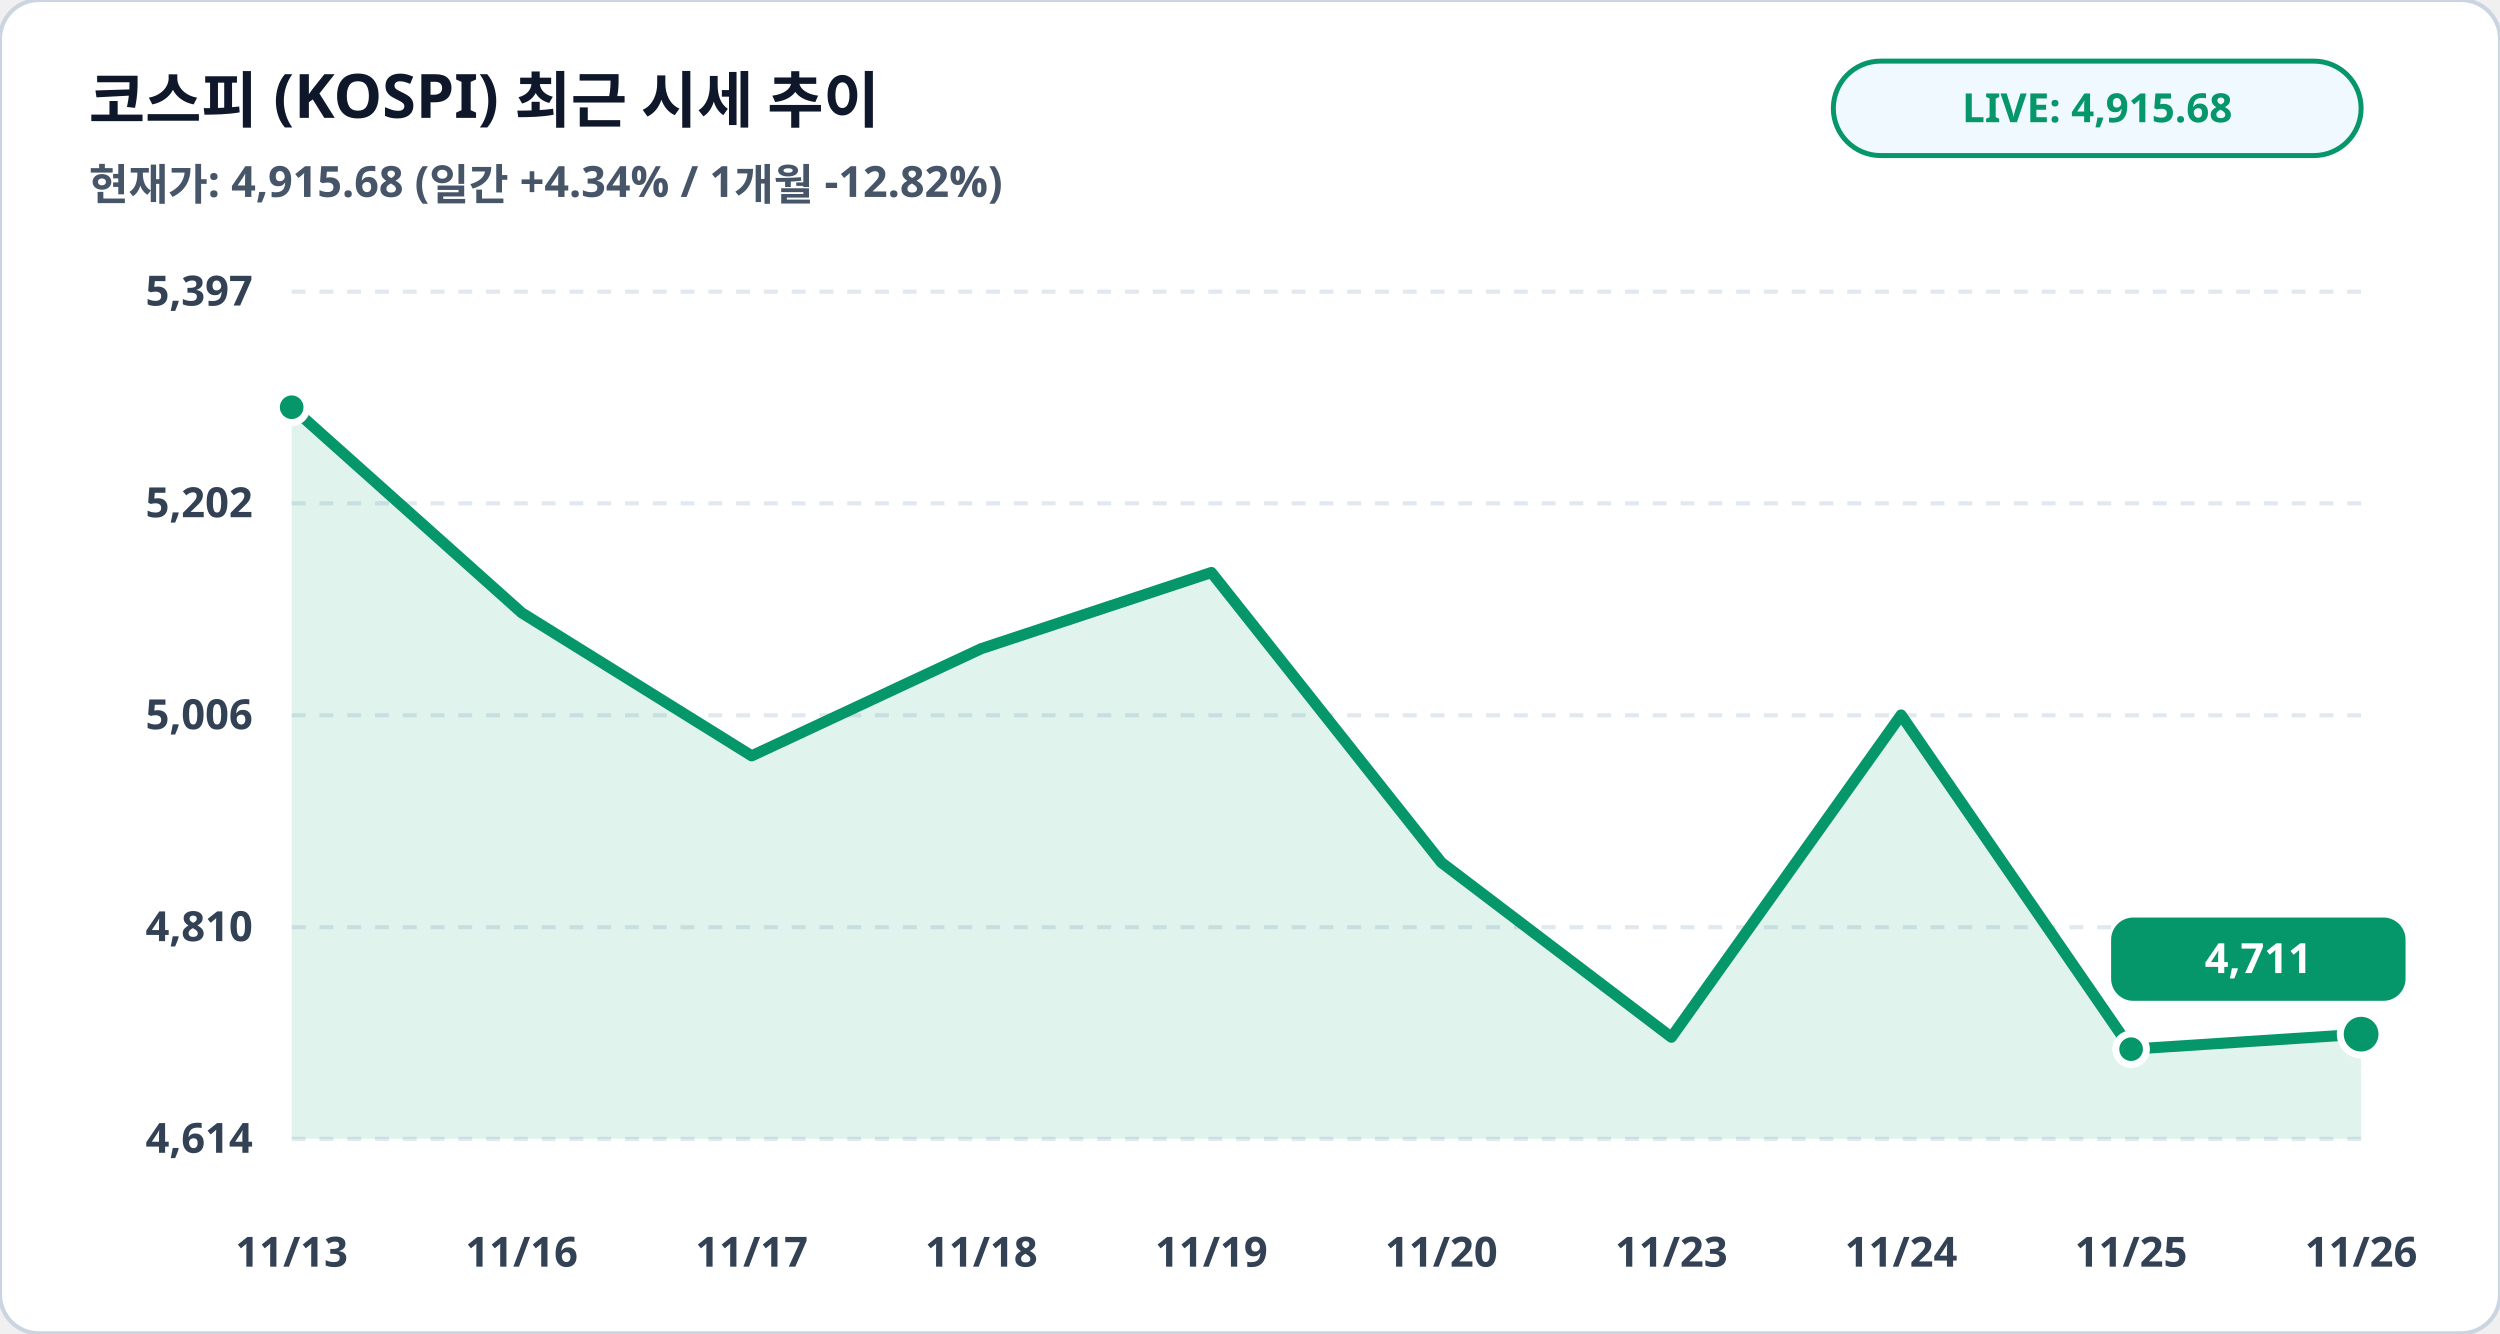
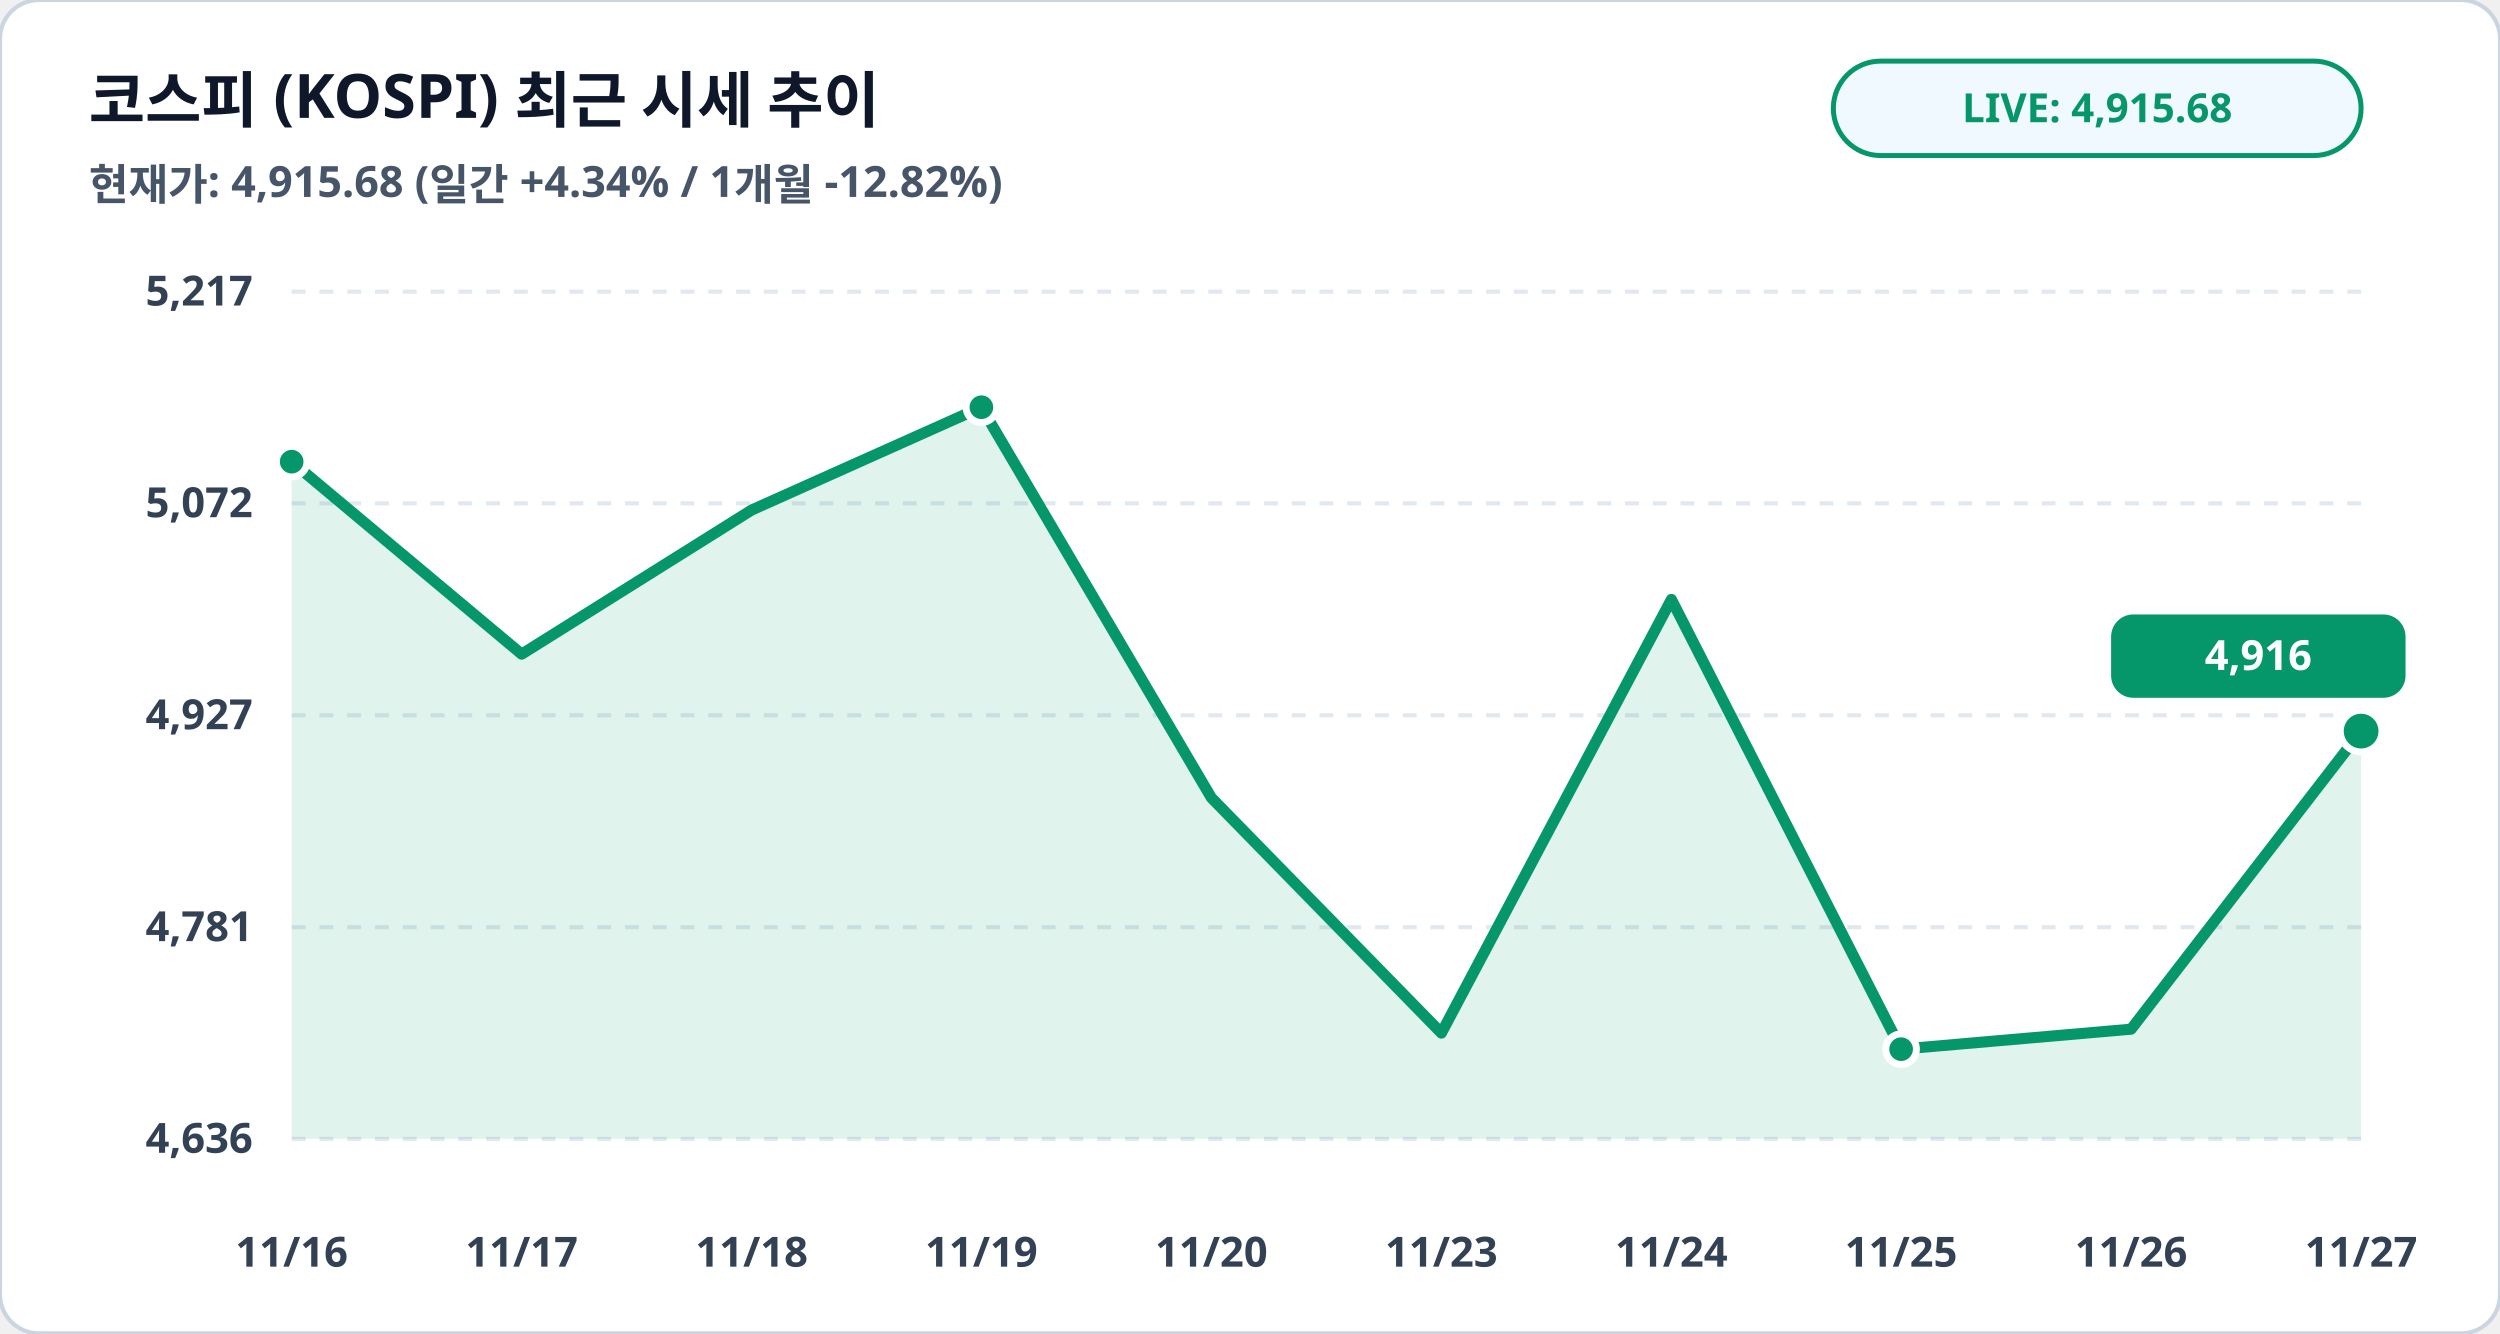
<svg xmlns="http://www.w3.org/2000/svg" viewBox="0 0 900 480" width="100%" height="100%">
  <rect width="900" height="480" rx="14" fill="#ffffff" stroke="#cbd5e1" stroke-width="1.5" />
  <text x="32" y="44" fill="#0f172a" font-family="Pretendard, sans-serif" font-size="22" font-weight="900">코스피 (KOSPI) 최근 시세 추이</text>
  <text x="32" y="72" fill="#475569" font-family="Pretendard, sans-serif" font-size="15.5" font-weight="600">현재가: 4,915.68 (일간 +4.34% / 1개월 -12.82%)</text>
  <rect x="660" y="22" width="190" height="34" rx="17" fill="#f0f9ff" stroke="#059669" stroke-width="1.8" />
  <text x="755" y="44" fill="#059669" font-family="Pretendard, sans-serif" font-size="14.5" font-weight="800" text-anchor="middle">LIVE: 4,915.68</text>
  <line x1="105" y1="105.0" x2="850" y2="105.0" stroke="#e2e8f0" stroke-width="1.5" stroke-dasharray="5,5" />
-   <text x="91" y="110.0" fill="#334155" font-family="Pretendard, sans-serif" font-size="15" font-weight="700" text-anchor="end">5,397</text>
+   <text x="91" y="110.0" fill="#334155" font-family="Pretendard, sans-serif" font-size="15" font-weight="700" text-anchor="end">5,217</text>
  <line x1="105" y1="181.2" x2="850" y2="181.2" stroke="#e2e8f0" stroke-width="1.5" stroke-dasharray="5,5" />
-   <text x="91" y="186.2" fill="#334155" font-family="Pretendard, sans-serif" font-size="15" font-weight="700" text-anchor="end">5,202</text>
+   <text x="91" y="186.2" fill="#334155" font-family="Pretendard, sans-serif" font-size="15" font-weight="700" text-anchor="end">5,072</text>
  <line x1="105" y1="257.5" x2="850" y2="257.5" stroke="#e2e8f0" stroke-width="1.5" stroke-dasharray="5,5" />
-   <text x="91" y="262.5" fill="#334155" font-family="Pretendard, sans-serif" font-size="15" font-weight="700" text-anchor="end">5,006</text>
+   <text x="91" y="262.5" fill="#334155" font-family="Pretendard, sans-serif" font-size="15" font-weight="700" text-anchor="end">4,927</text>
  <line x1="105" y1="333.8" x2="850" y2="333.8" stroke="#e2e8f0" stroke-width="1.5" stroke-dasharray="5,5" />
-   <text x="91" y="338.8" fill="#334155" font-family="Pretendard, sans-serif" font-size="15" font-weight="700" text-anchor="end">4,810</text>
+   <text x="91" y="338.8" fill="#334155" font-family="Pretendard, sans-serif" font-size="15" font-weight="700" text-anchor="end">4,781</text>
  <line x1="105" y1="410.0" x2="850" y2="410.0" stroke="#e2e8f0" stroke-width="1.5" stroke-dasharray="5,5" />
-   <text x="91" y="415.0" fill="#334155" font-family="Pretendard, sans-serif" font-size="15" font-weight="700" text-anchor="end">4,614</text>
-   <polygon points="105.0,410.0 105.0,146.6 187.8,220.6 270.6,272.1 353.3,233.5 436.1,206.1 518.9,310.5 601.7,373.4 684.4,257.4 767.2,377.7 850.0,372.3 850.0,410.0" fill="#059669" fill-opacity="0.12" />
-   <polyline fill="none" stroke="#059669" stroke-width="4" stroke-linecap="round" stroke-linejoin="round" points="105.0,146.6 187.8,220.6 270.6,272.1 353.3,233.5 436.1,206.1 518.9,310.5 601.7,373.4 684.4,257.4 767.2,377.7 850.0,372.3" />
-   <circle cx="105.0" cy="146.6" r="5.5" fill="#059669" stroke="#ffffff" stroke-width="2.5" />
-   <circle cx="767.2" cy="377.7" r="5.5" fill="#059669" stroke="#ffffff" stroke-width="2.5" />
-   <circle cx="850.0" cy="372.3" r="7.5" fill="#059669" stroke="#ffffff" stroke-width="2.5" />
-   <rect x="760.0" y="330.3" width="106" height="30" rx="8" fill="#059669" />
-   <text x="813.0" y="350.3" fill="#ffffff" font-family="Pretendard, sans-serif" font-size="15" font-weight="800" text-anchor="middle">4,711</text>
-   <text x="105.0" y="456" fill="#334155" font-family="Pretendard, sans-serif" font-size="15" font-weight="700" text-anchor="middle">11/13</text>
-   <text x="187.8" y="456" fill="#334155" font-family="Pretendard, sans-serif" font-size="15" font-weight="700" text-anchor="middle">11/16</text>
-   <text x="270.6" y="456" fill="#334155" font-family="Pretendard, sans-serif" font-size="15" font-weight="700" text-anchor="middle">11/17</text>
-   <text x="353.3" y="456" fill="#334155" font-family="Pretendard, sans-serif" font-size="15" font-weight="700" text-anchor="middle">11/18</text>
-   <text x="436.1" y="456" fill="#334155" font-family="Pretendard, sans-serif" font-size="15" font-weight="700" text-anchor="middle">11/19</text>
-   <text x="518.9" y="456" fill="#334155" font-family="Pretendard, sans-serif" font-size="15" font-weight="700" text-anchor="middle">11/20</text>
-   <text x="601.7" y="456" fill="#334155" font-family="Pretendard, sans-serif" font-size="15" font-weight="700" text-anchor="middle">11/23</text>
-   <text x="684.4" y="456" fill="#334155" font-family="Pretendard, sans-serif" font-size="15" font-weight="700" text-anchor="middle">11/24</text>
-   <text x="767.2" y="456" fill="#334155" font-family="Pretendard, sans-serif" font-size="15" font-weight="700" text-anchor="middle">11/25</text>
-   <text x="850.0" y="456" fill="#334155" font-family="Pretendard, sans-serif" font-size="15" font-weight="700" text-anchor="middle">11/26</text>
+   <text x="91" y="415.0" fill="#334155" font-family="Pretendard, sans-serif" font-size="15" font-weight="700" text-anchor="end">4,636</text>
+   <polygon points="105.0,410.0 105.0,166.2 187.8,235.5 270.6,183.6 353.3,146.6 436.1,287.2 518.9,371.9 601.7,215.8 684.4,377.7 767.2,370.5 850.0,263.2 850.0,410.0" fill="#059669" fill-opacity="0.12" />
+   <polyline fill="none" stroke="#059669" stroke-width="4" stroke-linecap="round" stroke-linejoin="round" points="105.0,166.2 187.8,235.5 270.6,183.6 353.3,146.6 436.1,287.2 518.9,371.9 601.7,215.8 684.4,377.7 767.2,370.5 850.0,263.2" />
+   <circle cx="105.0" cy="166.2" r="5.5" fill="#059669" stroke="#ffffff" stroke-width="2.5" />
+   <circle cx="353.3" cy="146.6" r="5.5" fill="#059669" stroke="#ffffff" stroke-width="2.5" />
+   <circle cx="684.4" cy="377.7" r="5.5" fill="#059669" stroke="#ffffff" stroke-width="2.5" />
+   <circle cx="850.0" cy="263.2" r="7.5" fill="#059669" stroke="#ffffff" stroke-width="2.5" />
+   <rect x="760.0" y="221.2" width="106" height="30" rx="8" fill="#059669" />
+   <text x="813.0" y="241.2" fill="#ffffff" font-family="Pretendard, sans-serif" font-size="15" font-weight="800" text-anchor="middle">4,916</text>
+   <text x="105.0" y="456" fill="#334155" font-family="Pretendard, sans-serif" font-size="15" font-weight="700" text-anchor="middle">11/16</text>
+   <text x="187.8" y="456" fill="#334155" font-family="Pretendard, sans-serif" font-size="15" font-weight="700" text-anchor="middle">11/17</text>
+   <text x="270.6" y="456" fill="#334155" font-family="Pretendard, sans-serif" font-size="15" font-weight="700" text-anchor="middle">11/18</text>
+   <text x="353.3" y="456" fill="#334155" font-family="Pretendard, sans-serif" font-size="15" font-weight="700" text-anchor="middle">11/19</text>
+   <text x="436.1" y="456" fill="#334155" font-family="Pretendard, sans-serif" font-size="15" font-weight="700" text-anchor="middle">11/20</text>
+   <text x="518.9" y="456" fill="#334155" font-family="Pretendard, sans-serif" font-size="15" font-weight="700" text-anchor="middle">11/23</text>
+   <text x="601.7" y="456" fill="#334155" font-family="Pretendard, sans-serif" font-size="15" font-weight="700" text-anchor="middle">11/24</text>
+   <text x="684.4" y="456" fill="#334155" font-family="Pretendard, sans-serif" font-size="15" font-weight="700" text-anchor="middle">11/25</text>
+   <text x="767.2" y="456" fill="#334155" font-family="Pretendard, sans-serif" font-size="15" font-weight="700" text-anchor="middle">11/26</text>
+   <text x="850.0" y="456" fill="#334155" font-family="Pretendard, sans-serif" font-size="15" font-weight="700" text-anchor="middle">11/27</text>
</svg>
